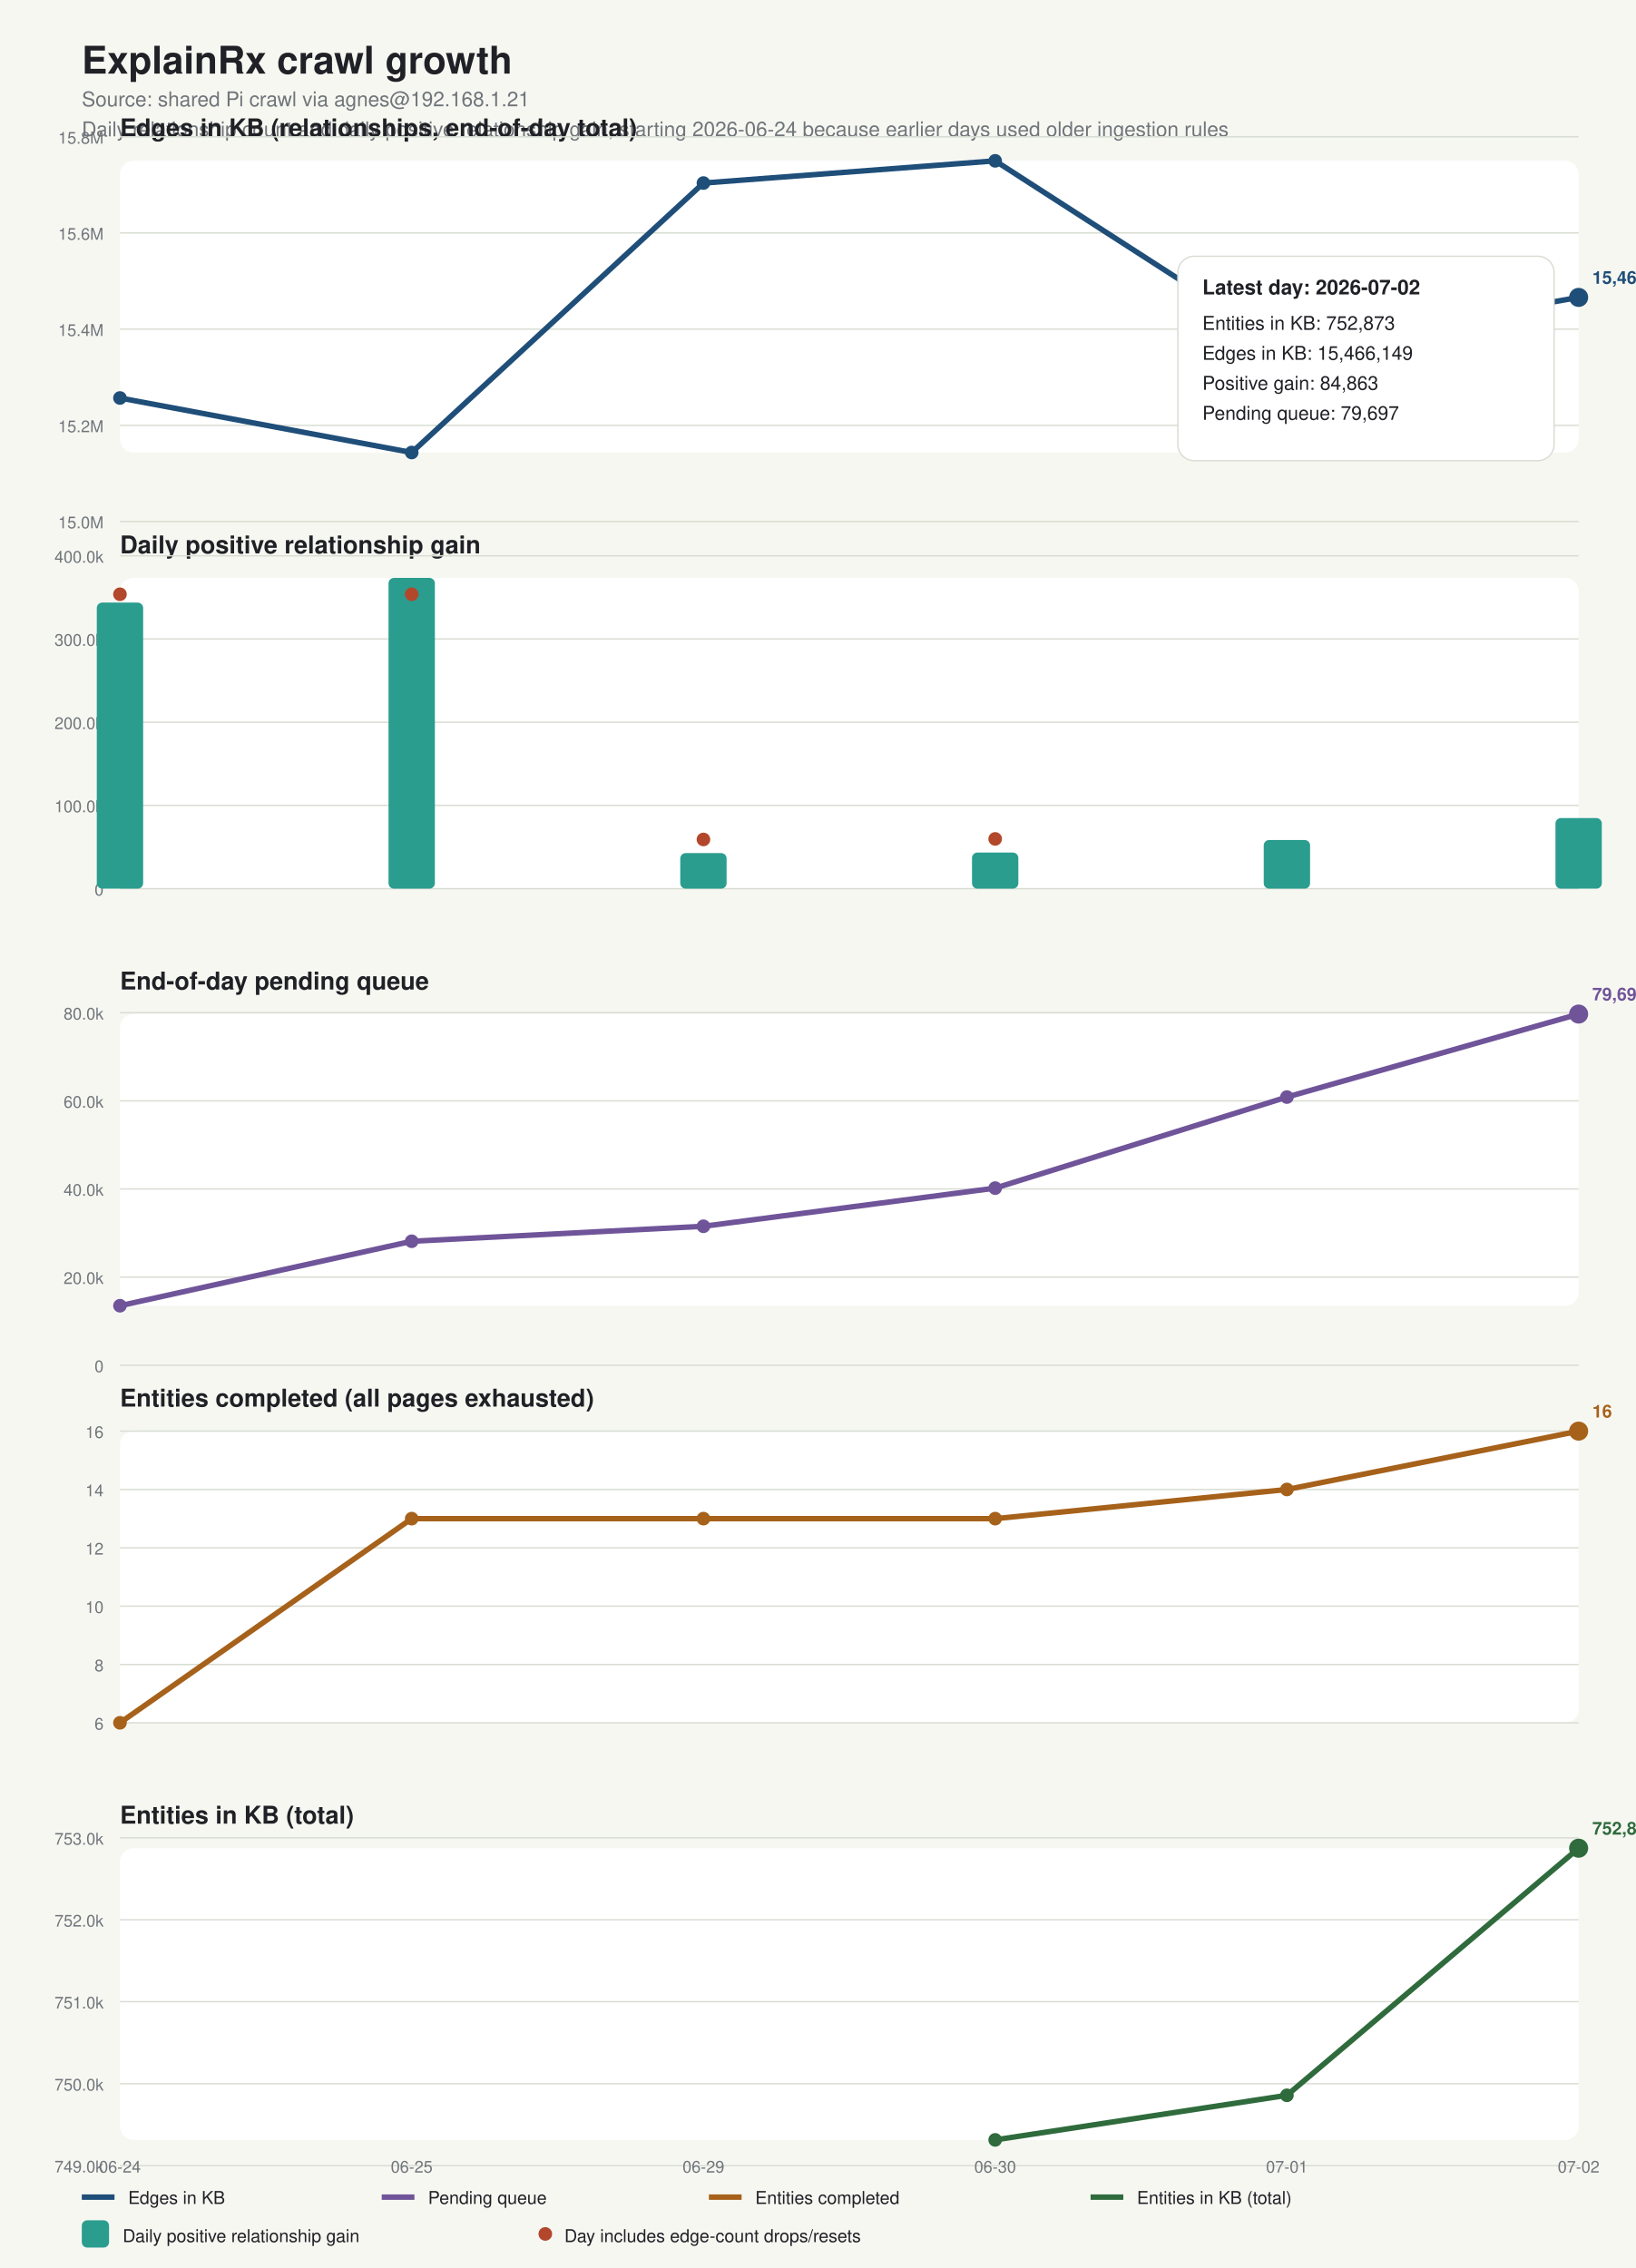
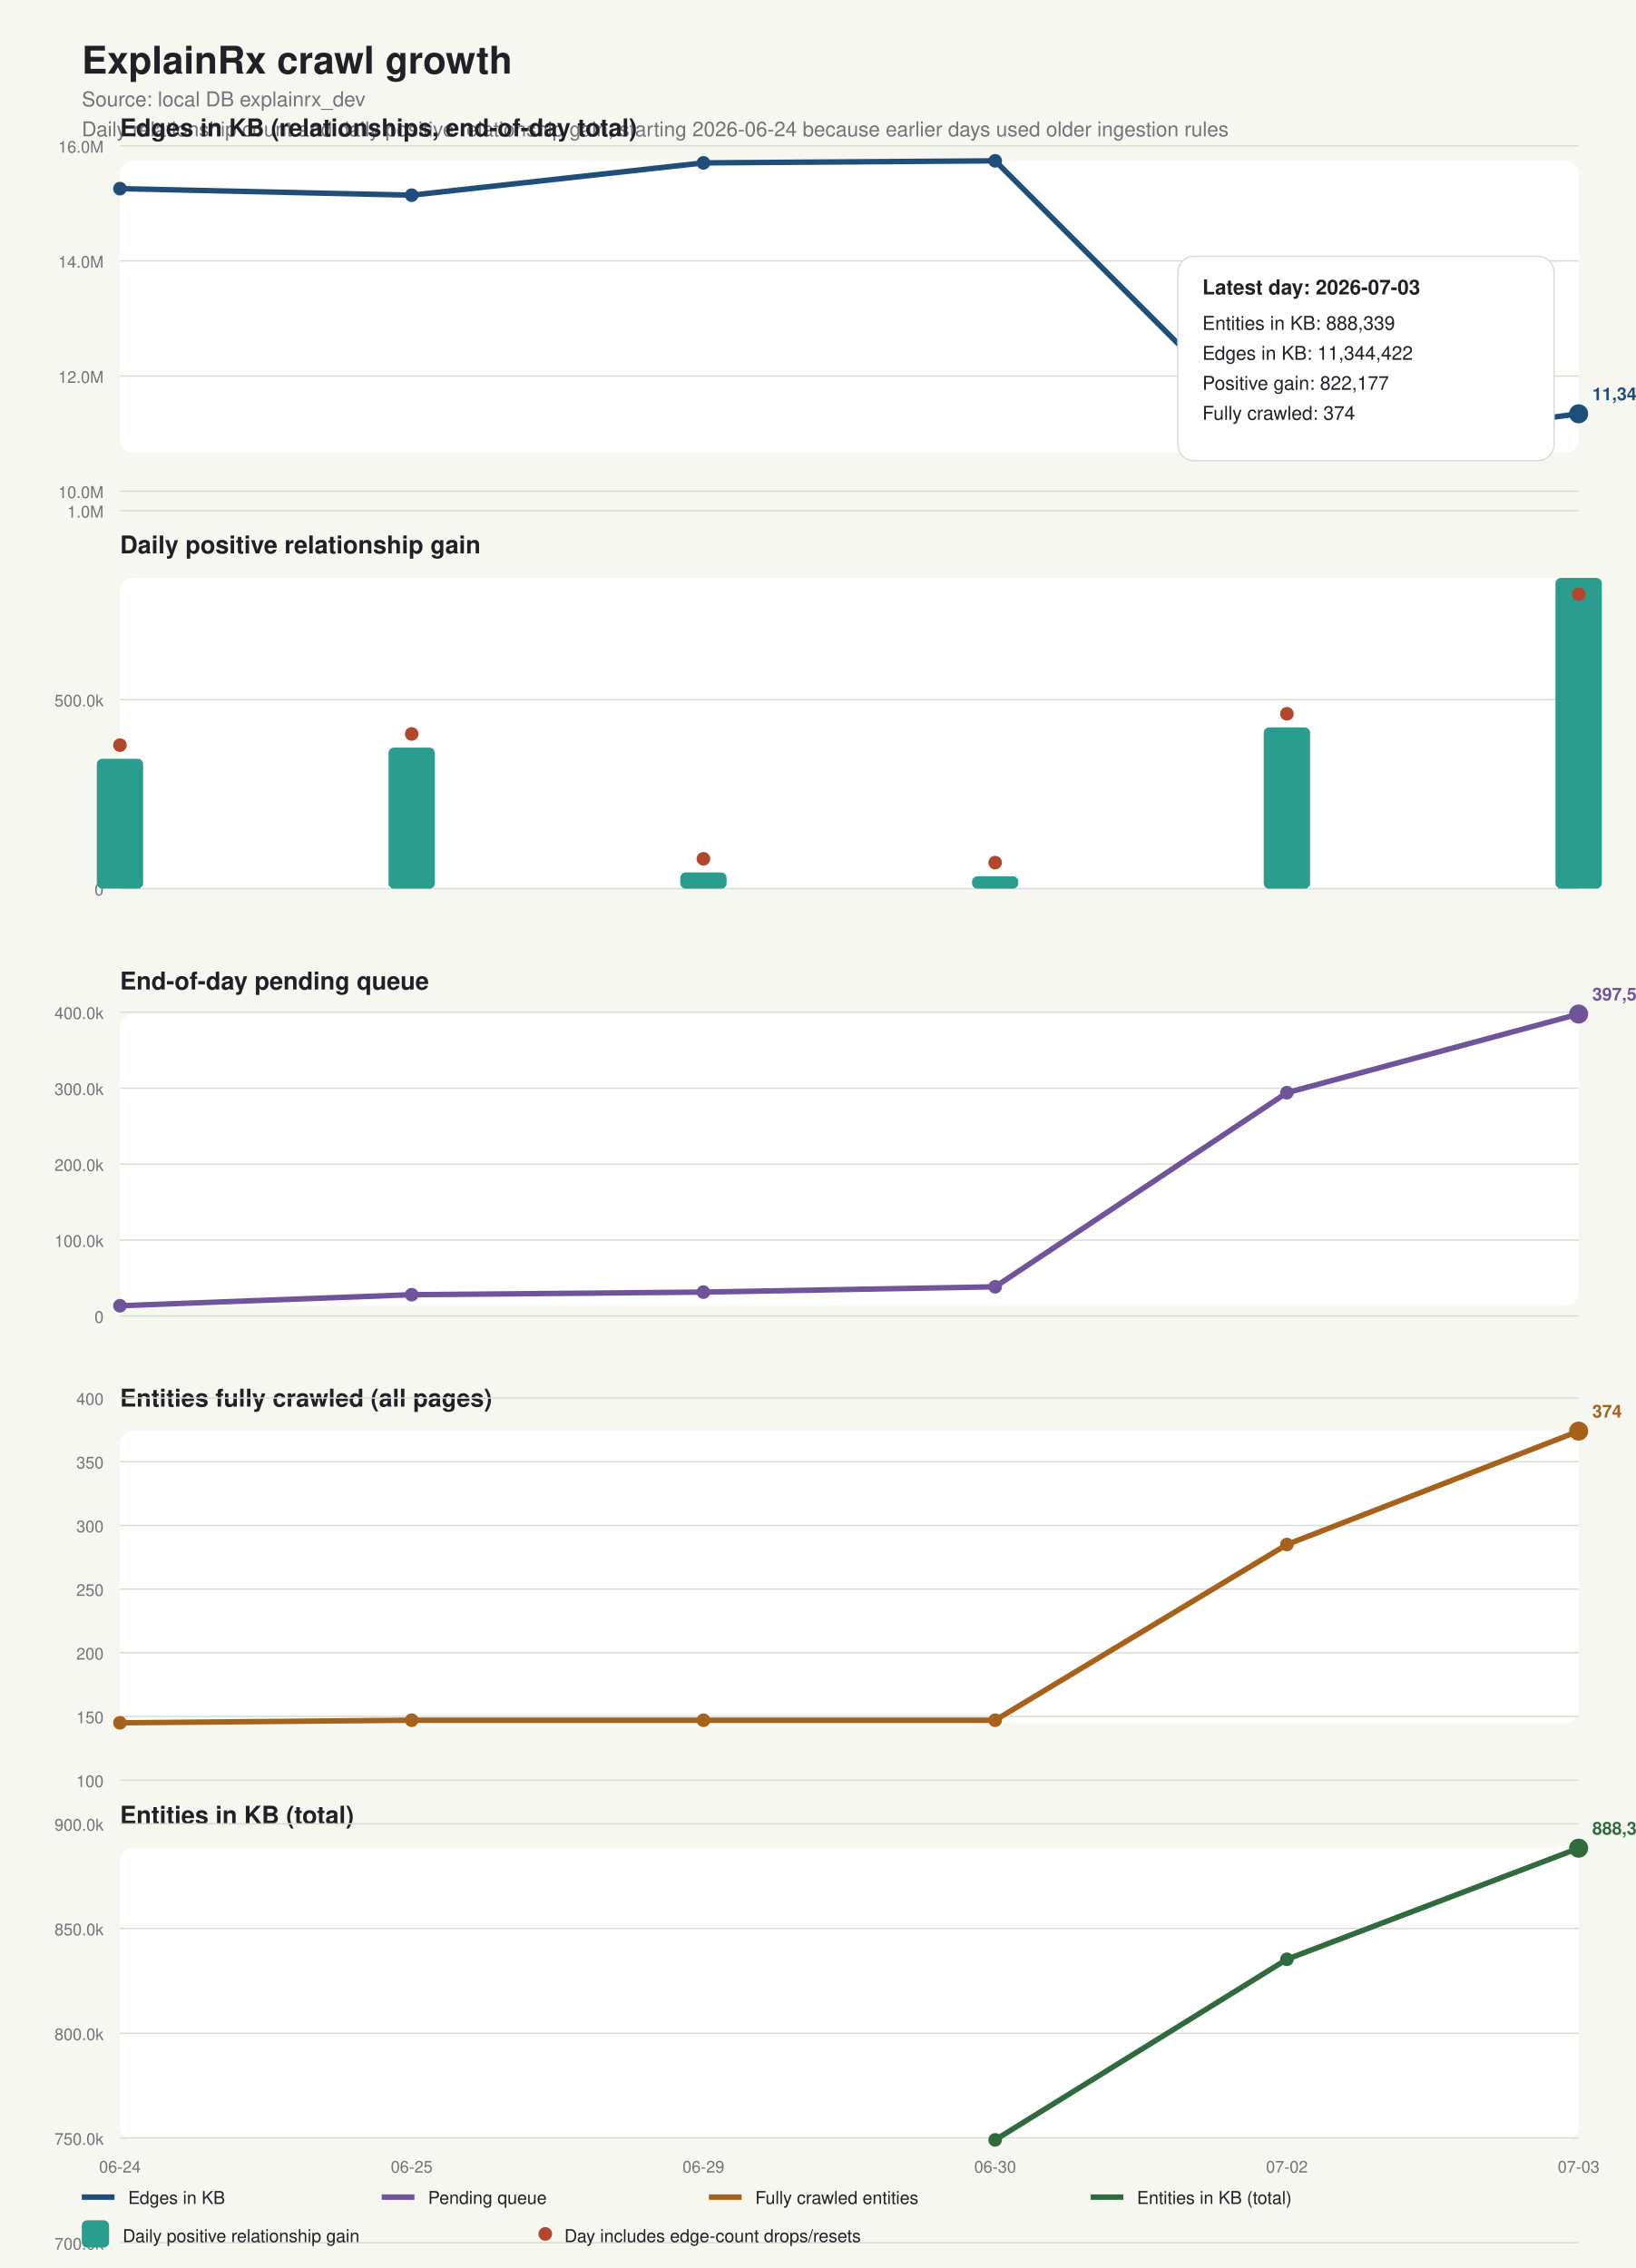
<svg xmlns="http://www.w3.org/2000/svg" width="1200" height="1664" viewBox="0 0 1200 1664">
  <rect width="100%" height="100%" fill="#f7f7f2" />
  <text x="60" y="54" font-family="Helvetica, Arial, sans-serif" font-size="28" font-weight="700" fill="#202126">ExplainRx crawl growth</text>
-   <text x="60" y="78" font-family="Helvetica, Arial, sans-serif" font-size="15" fill="#70757a">Source: shared Pi crawl via agnes@192.168.1.21</text>
+   <text x="60" y="78" font-family="Helvetica, Arial, sans-serif" font-size="15" fill="#70757a">Source: local DB explainrx_dev</text>
  <text x="60" y="100" font-family="Helvetica, Arial, sans-serif" font-size="15" fill="#70757a">Daily relationship count and daily positive relationship gain, starting 2026-06-24 because earlier days used older ingestion rules</text>
  <rect x="88" y="118" width="1070" height="214" fill="#ffffff" rx="10" />
  <rect x="88" y="424" width="1070" height="228" fill="#ffffff" rx="10" />
  <rect x="88" y="744" width="1070" height="214" fill="#ffffff" rx="10" />
  <rect x="88" y="1050" width="1070" height="214" fill="#ffffff" rx="10" />
  <rect x="88" y="1356" width="1070" height="214" fill="#ffffff" rx="10" />
  <text x="88" y="100" font-family="Helvetica, Arial, sans-serif" font-size="18" font-weight="700" fill="#202126">Edges in KB (relationships, end-of-day total)</text>
  <text x="88" y="406" font-family="Helvetica, Arial, sans-serif" font-size="18" font-weight="700" fill="#202126">Daily positive relationship gain</text>
  <text x="88" y="726" font-family="Helvetica, Arial, sans-serif" font-size="18" font-weight="700" fill="#202126">End-of-day pending queue</text>
-   <text x="88" y="1032" font-family="Helvetica, Arial, sans-serif" font-size="18" font-weight="700" fill="#202126">Entities completed (all pages exhausted)</text>
+   <text x="88" y="1032" font-family="Helvetica, Arial, sans-serif" font-size="18" font-weight="700" fill="#202126">Entities fully crawled (all pages)</text>
  <text x="88" y="1338" font-family="Helvetica, Arial, sans-serif" font-size="18" font-weight="700" fill="#202126">Entities in KB (total)</text>
-   <line x1="88" y1="382.6" x2="1158" y2="382.6" stroke="#d8ddd2" stroke-width="1" />
-   <text x="76" y="387.6" text-anchor="end" font-family="Helvetica, Arial, sans-serif" font-size="12" fill="#70757a">15.0M</text>
-   <line x1="88" y1="312.1" x2="1158" y2="312.1" stroke="#d8ddd2" stroke-width="1" />
-   <text x="76" y="317.1" text-anchor="end" font-family="Helvetica, Arial, sans-serif" font-size="12" fill="#70757a">15.2M</text>
-   <line x1="88" y1="241.5" x2="1158" y2="241.5" stroke="#d8ddd2" stroke-width="1" />
-   <text x="76" y="246.5" text-anchor="end" font-family="Helvetica, Arial, sans-serif" font-size="12" fill="#70757a">15.4M</text>
-   <line x1="88" y1="170.9" x2="1158" y2="170.9" stroke="#d8ddd2" stroke-width="1" />
-   <text x="76" y="175.9" text-anchor="end" font-family="Helvetica, Arial, sans-serif" font-size="12" fill="#70757a">15.6M</text>
-   <line x1="88" y1="100.4" x2="1158" y2="100.4" stroke="#d8ddd2" stroke-width="1" />
-   <text x="76" y="105.4" text-anchor="end" font-family="Helvetica, Arial, sans-serif" font-size="12" fill="#70757a">15.8M</text>
+   <line x1="88" y1="360.4" x2="1158" y2="360.4" stroke="#d8ddd2" stroke-width="1" />
+   <text x="76" y="365.4" text-anchor="end" font-family="Helvetica, Arial, sans-serif" font-size="12" fill="#70757a">10.0M</text>
+   <line x1="88" y1="275.9" x2="1158" y2="275.9" stroke="#d8ddd2" stroke-width="1" />
+   <text x="76" y="280.9" text-anchor="end" font-family="Helvetica, Arial, sans-serif" font-size="12" fill="#70757a">12.0M</text>
+   <line x1="88" y1="191.4" x2="1158" y2="191.4" stroke="#d8ddd2" stroke-width="1" />
+   <text x="76" y="196.4" text-anchor="end" font-family="Helvetica, Arial, sans-serif" font-size="12" fill="#70757a">14.0M</text>
+   <line x1="88" y1="107.0" x2="1158" y2="107.0" stroke="#d8ddd2" stroke-width="1" />
+   <text x="76" y="112.0" text-anchor="end" font-family="Helvetica, Arial, sans-serif" font-size="12" fill="#70757a">16.0M</text>
  <line x1="88" y1="652.0" x2="1158" y2="652.0" stroke="#d8ddd2" stroke-width="1" />
  <text x="76" y="657.0" text-anchor="end" font-family="Helvetica, Arial, sans-serif" font-size="12" fill="#70757a">0</text>
-   <line x1="88" y1="590.9" x2="1158" y2="590.9" stroke="#d8ddd2" stroke-width="1" />
-   <text x="76" y="595.9" text-anchor="end" font-family="Helvetica, Arial, sans-serif" font-size="12" fill="#70757a">100.0k</text>
-   <line x1="88" y1="529.9" x2="1158" y2="529.9" stroke="#d8ddd2" stroke-width="1" />
-   <text x="76" y="534.9" text-anchor="end" font-family="Helvetica, Arial, sans-serif" font-size="12" fill="#70757a">200.0k</text>
-   <line x1="88" y1="468.8" x2="1158" y2="468.8" stroke="#d8ddd2" stroke-width="1" />
-   <text x="76" y="473.8" text-anchor="end" font-family="Helvetica, Arial, sans-serif" font-size="12" fill="#70757a">300.0k</text>
-   <line x1="88" y1="407.8" x2="1158" y2="407.8" stroke="#d8ddd2" stroke-width="1" />
-   <text x="76" y="412.8" text-anchor="end" font-family="Helvetica, Arial, sans-serif" font-size="12" fill="#70757a">400.0k</text>
-   <line x1="88" y1="1001.7" x2="1158" y2="1001.7" stroke="#d8ddd2" stroke-width="1" />
-   <text x="76" y="1006.7" text-anchor="end" font-family="Helvetica, Arial, sans-serif" font-size="12" fill="#70757a">0</text>
-   <line x1="88" y1="937.0" x2="1158" y2="937.0" stroke="#d8ddd2" stroke-width="1" />
-   <text x="76" y="942.0" text-anchor="end" font-family="Helvetica, Arial, sans-serif" font-size="12" fill="#70757a">20.0k</text>
-   <line x1="88" y1="872.3" x2="1158" y2="872.3" stroke="#d8ddd2" stroke-width="1" />
-   <text x="76" y="877.3" text-anchor="end" font-family="Helvetica, Arial, sans-serif" font-size="12" fill="#70757a">40.0k</text>
-   <line x1="88" y1="807.7" x2="1158" y2="807.7" stroke="#d8ddd2" stroke-width="1" />
-   <text x="76" y="812.7" text-anchor="end" font-family="Helvetica, Arial, sans-serif" font-size="12" fill="#70757a">60.0k</text>
-   <line x1="88" y1="743.0" x2="1158" y2="743.0" stroke="#d8ddd2" stroke-width="1" />
-   <text x="76" y="748.0" text-anchor="end" font-family="Helvetica, Arial, sans-serif" font-size="12" fill="#70757a">80.0k</text>
-   <line x1="88" y1="1264.0" x2="1158" y2="1264.0" stroke="#d8ddd2" stroke-width="1" />
-   <text x="76" y="1269.0" text-anchor="end" font-family="Helvetica, Arial, sans-serif" font-size="12" fill="#70757a">6</text>
-   <line x1="88" y1="1221.2" x2="1158" y2="1221.2" stroke="#d8ddd2" stroke-width="1" />
-   <text x="76" y="1226.2" text-anchor="end" font-family="Helvetica, Arial, sans-serif" font-size="12" fill="#70757a">8</text>
-   <line x1="88" y1="1178.4" x2="1158" y2="1178.4" stroke="#d8ddd2" stroke-width="1" />
-   <text x="76" y="1183.4" text-anchor="end" font-family="Helvetica, Arial, sans-serif" font-size="12" fill="#70757a">10</text>
-   <line x1="88" y1="1135.6" x2="1158" y2="1135.6" stroke="#d8ddd2" stroke-width="1" />
-   <text x="76" y="1140.6" text-anchor="end" font-family="Helvetica, Arial, sans-serif" font-size="12" fill="#70757a">12</text>
-   <line x1="88" y1="1092.8" x2="1158" y2="1092.8" stroke="#d8ddd2" stroke-width="1" />
-   <text x="76" y="1097.8" text-anchor="end" font-family="Helvetica, Arial, sans-serif" font-size="12" fill="#70757a">14</text>
-   <line x1="88" y1="1050.0" x2="1158" y2="1050.0" stroke="#d8ddd2" stroke-width="1" />
-   <text x="76" y="1055.0" text-anchor="end" font-family="Helvetica, Arial, sans-serif" font-size="12" fill="#70757a">16</text>
-   <line x1="88" y1="1588.9" x2="1158" y2="1588.9" stroke="#d8ddd2" stroke-width="1" />
-   <text x="76" y="1593.9" text-anchor="end" font-family="Helvetica, Arial, sans-serif" font-size="12" fill="#70757a">749.0k</text>
-   <line x1="88" y1="1528.8" x2="1158" y2="1528.8" stroke="#d8ddd2" stroke-width="1" />
-   <text x="76" y="1533.8" text-anchor="end" font-family="Helvetica, Arial, sans-serif" font-size="12" fill="#70757a">750.0k</text>
-   <line x1="88" y1="1468.6" x2="1158" y2="1468.6" stroke="#d8ddd2" stroke-width="1" />
-   <text x="76" y="1473.6" text-anchor="end" font-family="Helvetica, Arial, sans-serif" font-size="12" fill="#70757a">751.0k</text>
-   <line x1="88" y1="1408.5" x2="1158" y2="1408.5" stroke="#d8ddd2" stroke-width="1" />
-   <text x="76" y="1413.5" text-anchor="end" font-family="Helvetica, Arial, sans-serif" font-size="12" fill="#70757a">752.0k</text>
-   <line x1="88" y1="1348.4" x2="1158" y2="1348.4" stroke="#d8ddd2" stroke-width="1" />
-   <text x="76" y="1353.4" text-anchor="end" font-family="Helvetica, Arial, sans-serif" font-size="12" fill="#70757a">753.0k</text>
-   <path d="M 88.0 292.0 L 302.0 332.0 L 516.0 134.3 L 730.0 118.0 L 944.0 255.9 L 1158.0 218.2" fill="none" stroke="#1f4e79" stroke-width="4" stroke-linecap="round" stroke-linejoin="round" />
-   <circle cx="88.0" cy="292.0" r="5" fill="#1f4e79" />
-   <circle cx="302.0" cy="332.0" r="5" fill="#1f4e79" />
-   <circle cx="516.0" cy="134.3" r="5" fill="#1f4e79" />
+   <line x1="88" y1="513.3" x2="1158" y2="513.3" stroke="#d8ddd2" stroke-width="1" />
+   <text x="76" y="518.3" text-anchor="end" font-family="Helvetica, Arial, sans-serif" font-size="12" fill="#70757a">500.0k</text>
+   <line x1="88" y1="374.7" x2="1158" y2="374.7" stroke="#d8ddd2" stroke-width="1" />
+   <text x="76" y="379.7" text-anchor="end" font-family="Helvetica, Arial, sans-serif" font-size="12" fill="#70757a">1.0M</text>
+   <line x1="88" y1="965.5" x2="1158" y2="965.5" stroke="#d8ddd2" stroke-width="1" />
+   <text x="76" y="970.5" text-anchor="end" font-family="Helvetica, Arial, sans-serif" font-size="12" fill="#70757a">0</text>
+   <line x1="88" y1="909.8" x2="1158" y2="909.8" stroke="#d8ddd2" stroke-width="1" />
+   <text x="76" y="914.8" text-anchor="end" font-family="Helvetica, Arial, sans-serif" font-size="12" fill="#70757a">100.0k</text>
+   <line x1="88" y1="854.1" x2="1158" y2="854.1" stroke="#d8ddd2" stroke-width="1" />
+   <text x="76" y="859.1" text-anchor="end" font-family="Helvetica, Arial, sans-serif" font-size="12" fill="#70757a">200.0k</text>
+   <line x1="88" y1="798.4" x2="1158" y2="798.4" stroke="#d8ddd2" stroke-width="1" />
+   <text x="76" y="803.4" text-anchor="end" font-family="Helvetica, Arial, sans-serif" font-size="12" fill="#70757a">300.0k</text>
+   <line x1="88" y1="742.6" x2="1158" y2="742.6" stroke="#d8ddd2" stroke-width="1" />
+   <text x="76" y="747.6" text-anchor="end" font-family="Helvetica, Arial, sans-serif" font-size="12" fill="#70757a">400.0k</text>
+   <line x1="88" y1="1306.1" x2="1158" y2="1306.1" stroke="#d8ddd2" stroke-width="1" />
+   <text x="76" y="1311.1" text-anchor="end" font-family="Helvetica, Arial, sans-serif" font-size="12" fill="#70757a">100</text>
+   <line x1="88" y1="1259.3" x2="1158" y2="1259.3" stroke="#d8ddd2" stroke-width="1" />
+   <text x="76" y="1264.3" text-anchor="end" font-family="Helvetica, Arial, sans-serif" font-size="12" fill="#70757a">150</text>
+   <line x1="88" y1="1212.6" x2="1158" y2="1212.6" stroke="#d8ddd2" stroke-width="1" />
+   <text x="76" y="1217.6" text-anchor="end" font-family="Helvetica, Arial, sans-serif" font-size="12" fill="#70757a">200</text>
+   <line x1="88" y1="1165.9" x2="1158" y2="1165.9" stroke="#d8ddd2" stroke-width="1" />
+   <text x="76" y="1170.9" text-anchor="end" font-family="Helvetica, Arial, sans-serif" font-size="12" fill="#70757a">250</text>
+   <line x1="88" y1="1119.2" x2="1158" y2="1119.2" stroke="#d8ddd2" stroke-width="1" />
+   <text x="76" y="1124.2" text-anchor="end" font-family="Helvetica, Arial, sans-serif" font-size="12" fill="#70757a">300</text>
+   <line x1="88" y1="1072.4" x2="1158" y2="1072.4" stroke="#d8ddd2" stroke-width="1" />
+   <text x="76" y="1077.4" text-anchor="end" font-family="Helvetica, Arial, sans-serif" font-size="12" fill="#70757a">350</text>
+   <line x1="88" y1="1025.7" x2="1158" y2="1025.7" stroke="#d8ddd2" stroke-width="1" />
+   <text x="76" y="1030.7" text-anchor="end" font-family="Helvetica, Arial, sans-serif" font-size="12" fill="#70757a">400</text>
+   <line x1="88" y1="1645.5" x2="1158" y2="1645.5" stroke="#d8ddd2" stroke-width="1" />
+   <text x="76" y="1650.5" text-anchor="end" font-family="Helvetica, Arial, sans-serif" font-size="12" fill="#70757a">700.0k</text>
+   <line x1="88" y1="1568.6" x2="1158" y2="1568.6" stroke="#d8ddd2" stroke-width="1" />
+   <text x="76" y="1573.6" text-anchor="end" font-family="Helvetica, Arial, sans-serif" font-size="12" fill="#70757a">750.0k</text>
+   <line x1="88" y1="1491.8" x2="1158" y2="1491.8" stroke="#d8ddd2" stroke-width="1" />
+   <text x="76" y="1496.8" text-anchor="end" font-family="Helvetica, Arial, sans-serif" font-size="12" fill="#70757a">800.0k</text>
+   <line x1="88" y1="1414.9" x2="1158" y2="1414.9" stroke="#d8ddd2" stroke-width="1" />
+   <text x="76" y="1419.9" text-anchor="end" font-family="Helvetica, Arial, sans-serif" font-size="12" fill="#70757a">850.0k</text>
+   <line x1="88" y1="1338.1" x2="1158" y2="1338.1" stroke="#d8ddd2" stroke-width="1" />
+   <text x="76" y="1343.1" text-anchor="end" font-family="Helvetica, Arial, sans-serif" font-size="12" fill="#70757a">900.0k</text>
+   <path d="M 88.0 138.4 L 302.0 143.2 L 516.0 119.5 L 730.0 118.0 L 944.0 332.0 L 1158.0 303.6" fill="none" stroke="#1f4e79" stroke-width="4" stroke-linecap="round" stroke-linejoin="round" />
+   <circle cx="88.0" cy="138.4" r="5" fill="#1f4e79" />
+   <circle cx="302.0" cy="143.2" r="5" fill="#1f4e79" />
+   <circle cx="516.0" cy="119.5" r="5" fill="#1f4e79" />
  <circle cx="730.0" cy="118.0" r="5" fill="#1f4e79" />
-   <circle cx="944.0" cy="255.9" r="5" fill="#1f4e79" />
-   <circle cx="1158.0" cy="218.2" r="7" fill="#1f4e79" />
-   <text x="1168.0" y="208.2" font-family="Helvetica, Arial, sans-serif" font-size="13" font-weight="700" fill="#1f4e79">15,466,149</text>
-   <rect x="71.0" y="442.1" width="34" height="209.9" rx="4" fill="#2a9d8f" />
-   <circle cx="88.0" cy="436.0" r="5" fill="#b3472c" />
-   <rect x="285.0" y="424.0" width="34" height="228.0" rx="4" fill="#2a9d8f" />
-   <circle cx="302.0" cy="436.0" r="5" fill="#b3472c" />
-   <rect x="499.0" y="625.9" width="34" height="26.1" rx="4" fill="#2a9d8f" />
-   <circle cx="516.0" cy="615.9" r="5" fill="#b3472c" />
-   <rect x="713.0" y="625.5" width="34" height="26.5" rx="4" fill="#2a9d8f" />
-   <circle cx="730.0" cy="615.5" r="5" fill="#b3472c" />
-   <rect x="927.0" y="616.3" width="34" height="35.7" rx="4" fill="#2a9d8f" />
-   <rect x="1141.0" y="600.2" width="34" height="51.8" rx="4" fill="#2a9d8f" />
-   <path d="M 88.0 958.0 L 302.0 910.7 L 516.0 899.7 L 730.0 871.7 L 944.0 804.9 L 1158.0 744.0" fill="none" stroke="#6f5499" stroke-width="4" stroke-linecap="round" stroke-linejoin="round" />
+   <circle cx="944.0" cy="332.0" r="5" fill="#1f4e79" />
+   <circle cx="1158.0" cy="303.6" r="7" fill="#1f4e79" />
+   <text x="1168.0" y="293.6" font-family="Helvetica, Arial, sans-serif" font-size="13" font-weight="700" fill="#1f4e79">11,344,422</text>
+   <rect x="71.0" y="556.7" width="34" height="95.3" rx="4" fill="#2a9d8f" />
+   <circle cx="88.0" cy="546.7" r="5" fill="#b3472c" />
+   <rect x="285.0" y="548.5" width="34" height="103.5" rx="4" fill="#2a9d8f" />
+   <circle cx="302.0" cy="538.5" r="5" fill="#b3472c" />
+   <rect x="499.0" y="640.1" width="34" height="11.9" rx="4" fill="#2a9d8f" />
+   <circle cx="516.0" cy="630.1" r="5" fill="#b3472c" />
+   <rect x="713.0" y="642.9" width="34" height="9.1" rx="4" fill="#2a9d8f" />
+   <circle cx="730.0" cy="632.9" r="5" fill="#b3472c" />
+   <rect x="927.0" y="533.7" width="34" height="118.3" rx="4" fill="#2a9d8f" />
+   <circle cx="944.0" cy="523.7" r="5" fill="#b3472c" />
+   <rect x="1141.0" y="424.0" width="34" height="228.0" rx="4" fill="#2a9d8f" />
+   <circle cx="1158.0" cy="436.0" r="5" fill="#b3472c" />
+   <path d="M 88.0 958.0 L 302.0 949.9 L 516.0 948.0 L 730.0 944.1 L 944.0 801.7 L 1158.0 744.0" fill="none" stroke="#6f5499" stroke-width="4" stroke-linecap="round" stroke-linejoin="round" />
  <circle cx="88.0" cy="958.0" r="5" fill="#6f5499" />
-   <circle cx="302.0" cy="910.7" r="5" fill="#6f5499" />
-   <circle cx="516.0" cy="899.7" r="5" fill="#6f5499" />
-   <circle cx="730.0" cy="871.7" r="5" fill="#6f5499" />
-   <circle cx="944.0" cy="804.9" r="5" fill="#6f5499" />
+   <circle cx="302.0" cy="949.9" r="5" fill="#6f5499" />
+   <circle cx="516.0" cy="948.0" r="5" fill="#6f5499" />
+   <circle cx="730.0" cy="944.1" r="5" fill="#6f5499" />
+   <circle cx="944.0" cy="801.7" r="5" fill="#6f5499" />
  <circle cx="1158.0" cy="744.0" r="7" fill="#6f5499" />
-   <text x="1168.0" y="734.0" font-family="Helvetica, Arial, sans-serif" font-size="13" font-weight="700" fill="#6f5499">79,697</text>
-   <path d="M 88.0 1264.0 L 302.0 1114.2 L 516.0 1114.2 L 730.0 1114.2 L 944.0 1092.8 L 1158.0 1050.0" fill="none" stroke="#a6611a" stroke-width="4" stroke-linecap="round" stroke-linejoin="round" />
+   <text x="1168.0" y="734.0" font-family="Helvetica, Arial, sans-serif" font-size="13" font-weight="700" fill="#6f5499">397,542</text>
+   <path d="M 88.0 1264.0 L 302.0 1262.1 L 516.0 1262.1 L 730.0 1262.1 L 944.0 1133.2 L 1158.0 1050.0" fill="none" stroke="#a6611a" stroke-width="4" stroke-linecap="round" stroke-linejoin="round" />
  <circle cx="88.0" cy="1264.0" r="5" fill="#a6611a" />
-   <circle cx="302.0" cy="1114.2" r="5" fill="#a6611a" />
-   <circle cx="516.0" cy="1114.2" r="5" fill="#a6611a" />
-   <circle cx="730.0" cy="1114.2" r="5" fill="#a6611a" />
-   <circle cx="944.0" cy="1092.8" r="5" fill="#a6611a" />
+   <circle cx="302.0" cy="1262.1" r="5" fill="#a6611a" />
+   <circle cx="516.0" cy="1262.1" r="5" fill="#a6611a" />
+   <circle cx="730.0" cy="1262.1" r="5" fill="#a6611a" />
+   <circle cx="944.0" cy="1133.2" r="5" fill="#a6611a" />
  <circle cx="1158.0" cy="1050.0" r="7" fill="#a6611a" />
-   <text x="1168.0" y="1040.0" font-family="Helvetica, Arial, sans-serif" font-size="13" font-weight="700" fill="#a6611a">16</text>
-   <path d="M 730.0 1570.0 L 944.0 1537.3 L 1158.0 1356.0" fill="none" stroke="#2f6b3c" stroke-width="4" stroke-linecap="round" stroke-linejoin="round" />
+   <text x="1168.0" y="1040.0" font-family="Helvetica, Arial, sans-serif" font-size="13" font-weight="700" fill="#a6611a">374</text>
+   <path d="M 730.0 1570.0 L 944.0 1437.5 L 1158.0 1356.0" fill="none" stroke="#2f6b3c" stroke-width="4" stroke-linecap="round" stroke-linejoin="round" />
  <circle cx="730.0" cy="1570.0" r="5" fill="#2f6b3c" />
-   <circle cx="944.0" cy="1537.3" r="5" fill="#2f6b3c" />
+   <circle cx="944.0" cy="1437.5" r="5" fill="#2f6b3c" />
  <circle cx="1158.0" cy="1356.0" r="7" fill="#2f6b3c" />
-   <text x="1168.0" y="1346.0" font-family="Helvetica, Arial, sans-serif" font-size="13" font-weight="700" fill="#2f6b3c">752,873</text>
+   <text x="1168.0" y="1346.0" font-family="Helvetica, Arial, sans-serif" font-size="13" font-weight="700" fill="#2f6b3c">888,339</text>
  <text x="88.0" y="1594" text-anchor="middle" font-family="Helvetica, Arial, sans-serif" font-size="12" fill="#70757a">06-24</text>
  <text x="302.0" y="1594" text-anchor="middle" font-family="Helvetica, Arial, sans-serif" font-size="12" fill="#70757a">06-25</text>
  <text x="516.0" y="1594" text-anchor="middle" font-family="Helvetica, Arial, sans-serif" font-size="12" fill="#70757a">06-29</text>
  <text x="730.0" y="1594" text-anchor="middle" font-family="Helvetica, Arial, sans-serif" font-size="12" fill="#70757a">06-30</text>
-   <text x="944.0" y="1594" text-anchor="middle" font-family="Helvetica, Arial, sans-serif" font-size="12" fill="#70757a">07-01</text>
-   <text x="1158.0" y="1594" text-anchor="middle" font-family="Helvetica, Arial, sans-serif" font-size="12" fill="#70757a">07-02</text>
+   <text x="944.0" y="1594" text-anchor="middle" font-family="Helvetica, Arial, sans-serif" font-size="12" fill="#70757a">07-02</text>
+   <text x="1158.0" y="1594" text-anchor="middle" font-family="Helvetica, Arial, sans-serif" font-size="12" fill="#70757a">07-03</text>
  <rect x="864" y="188" width="276" height="150" rx="12" fill="#ffffff" stroke="#d8ddd2" />
-   <text x="882" y="216" font-family="Helvetica, Arial, sans-serif" font-size="15" font-weight="700" fill="#202126">Latest day: 2026-07-02</text>
-   <text x="882" y="242" font-family="Helvetica, Arial, sans-serif" font-size="14" fill="#202126">Entities in KB: 752,873</text>
-   <text x="882" y="264" font-family="Helvetica, Arial, sans-serif" font-size="14" fill="#202126">Edges in KB: 15,466,149</text>
-   <text x="882" y="286" font-family="Helvetica, Arial, sans-serif" font-size="14" fill="#202126">Positive gain: 84,863</text>
-   <text x="882" y="308" font-family="Helvetica, Arial, sans-serif" font-size="14" fill="#202126">Pending queue: 79,697</text>
+   <text x="882" y="216" font-family="Helvetica, Arial, sans-serif" font-size="15" font-weight="700" fill="#202126">Latest day: 2026-07-03</text>
+   <text x="882" y="242" font-family="Helvetica, Arial, sans-serif" font-size="14" fill="#202126">Entities in KB: 888,339</text>
+   <text x="882" y="264" font-family="Helvetica, Arial, sans-serif" font-size="14" fill="#202126">Edges in KB: 11,344,422</text>
+   <text x="882" y="286" font-family="Helvetica, Arial, sans-serif" font-size="14" fill="#202126">Positive gain: 822,177</text>
+   <text x="882" y="308" font-family="Helvetica, Arial, sans-serif" font-size="14" fill="#202126">Fully crawled: 374</text>
  <line x1="60" y1="1612" x2="84" y2="1612" stroke="#1f4e79" stroke-width="4" />
  <text x="94" y="1617" font-family="Helvetica, Arial, sans-serif" font-size="13" fill="#202126">Edges in KB</text>
  <line x1="280" y1="1612" x2="304" y2="1612" stroke="#6f5499" stroke-width="4" />
  <text x="314" y="1617" font-family="Helvetica, Arial, sans-serif" font-size="13" fill="#202126">Pending queue</text>
  <line x1="520" y1="1612" x2="544" y2="1612" stroke="#a6611a" stroke-width="4" />
-   <text x="554" y="1617" font-family="Helvetica, Arial, sans-serif" font-size="13" fill="#202126">Entities completed</text>
+   <text x="554" y="1617" font-family="Helvetica, Arial, sans-serif" font-size="13" fill="#202126">Fully crawled entities</text>
  <line x1="800" y1="1612" x2="824" y2="1612" stroke="#2f6b3c" stroke-width="4" />
  <text x="834" y="1617" font-family="Helvetica, Arial, sans-serif" font-size="13" fill="#202126">Entities in KB (total)</text>
  <rect x="60" y="1629" width="20" height="20" rx="4" fill="#2a9d8f" />
  <text x="90" y="1645" font-family="Helvetica, Arial, sans-serif" font-size="13" fill="#202126">Daily positive relationship gain</text>
  <circle cx="400" cy="1639" r="5" fill="#b3472c" />
  <text x="414" y="1645" font-family="Helvetica, Arial, sans-serif" font-size="13" fill="#202126">Day includes edge-count drops/resets</text>
</svg>
